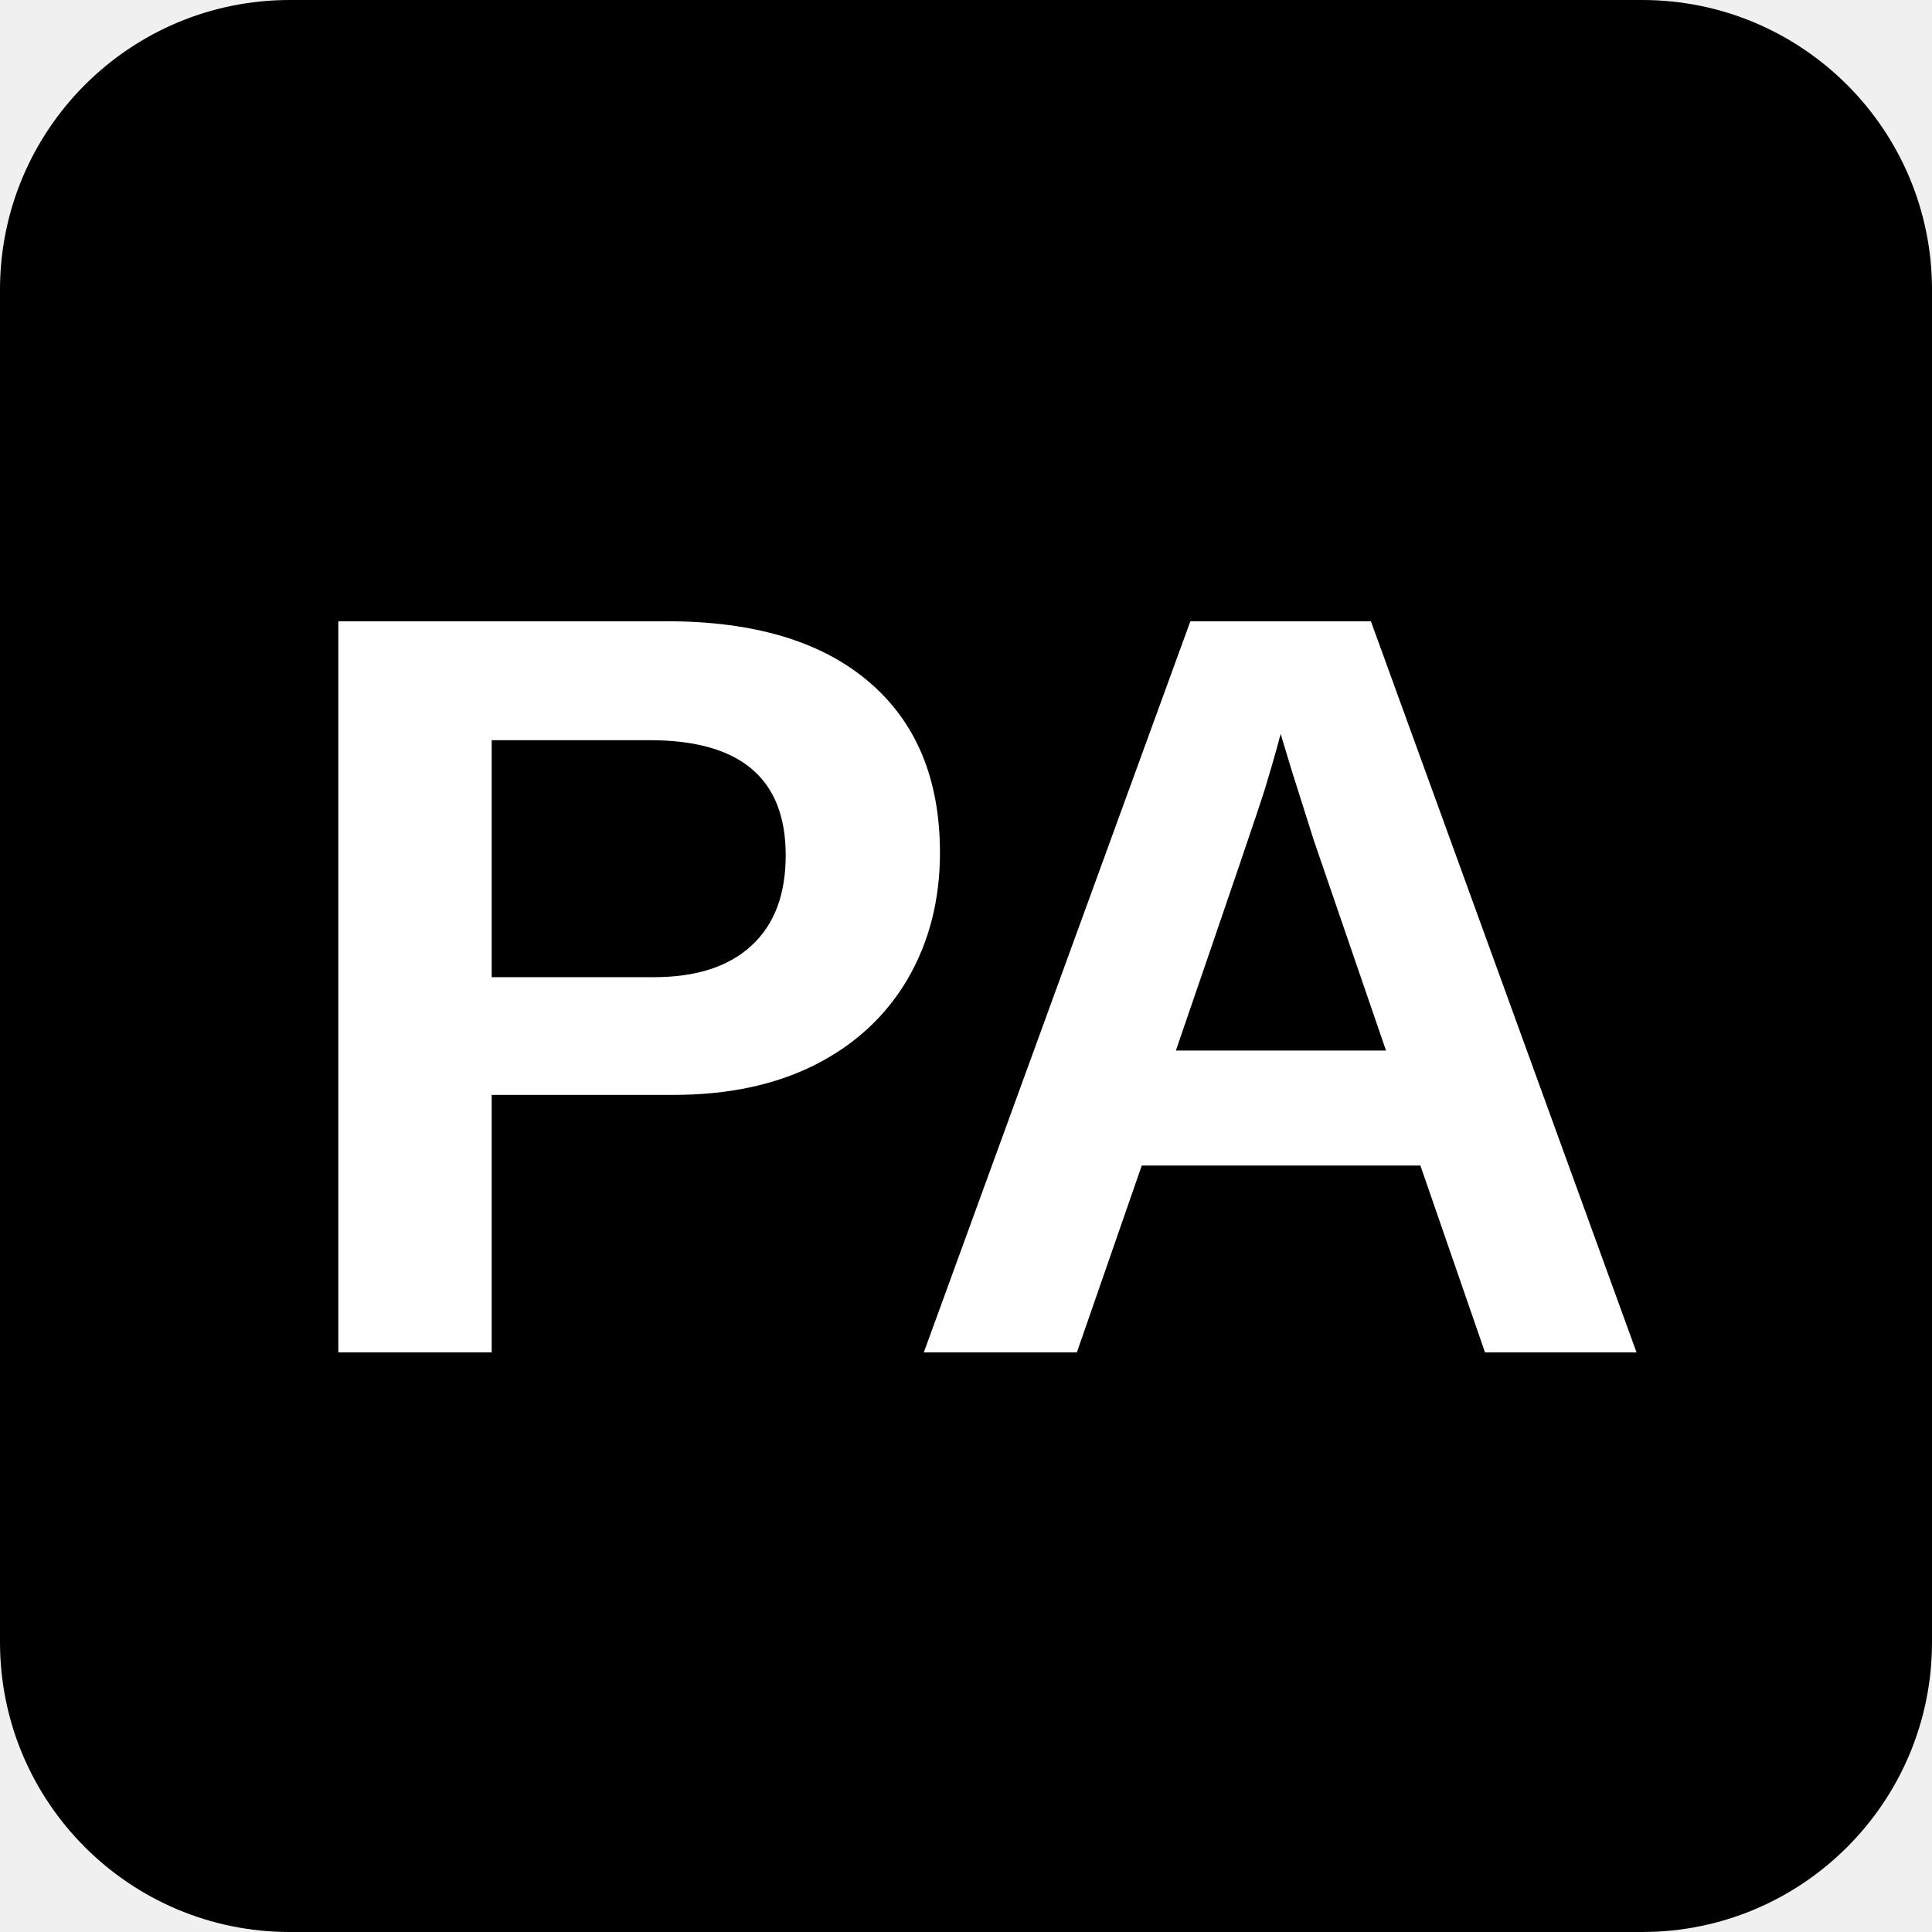
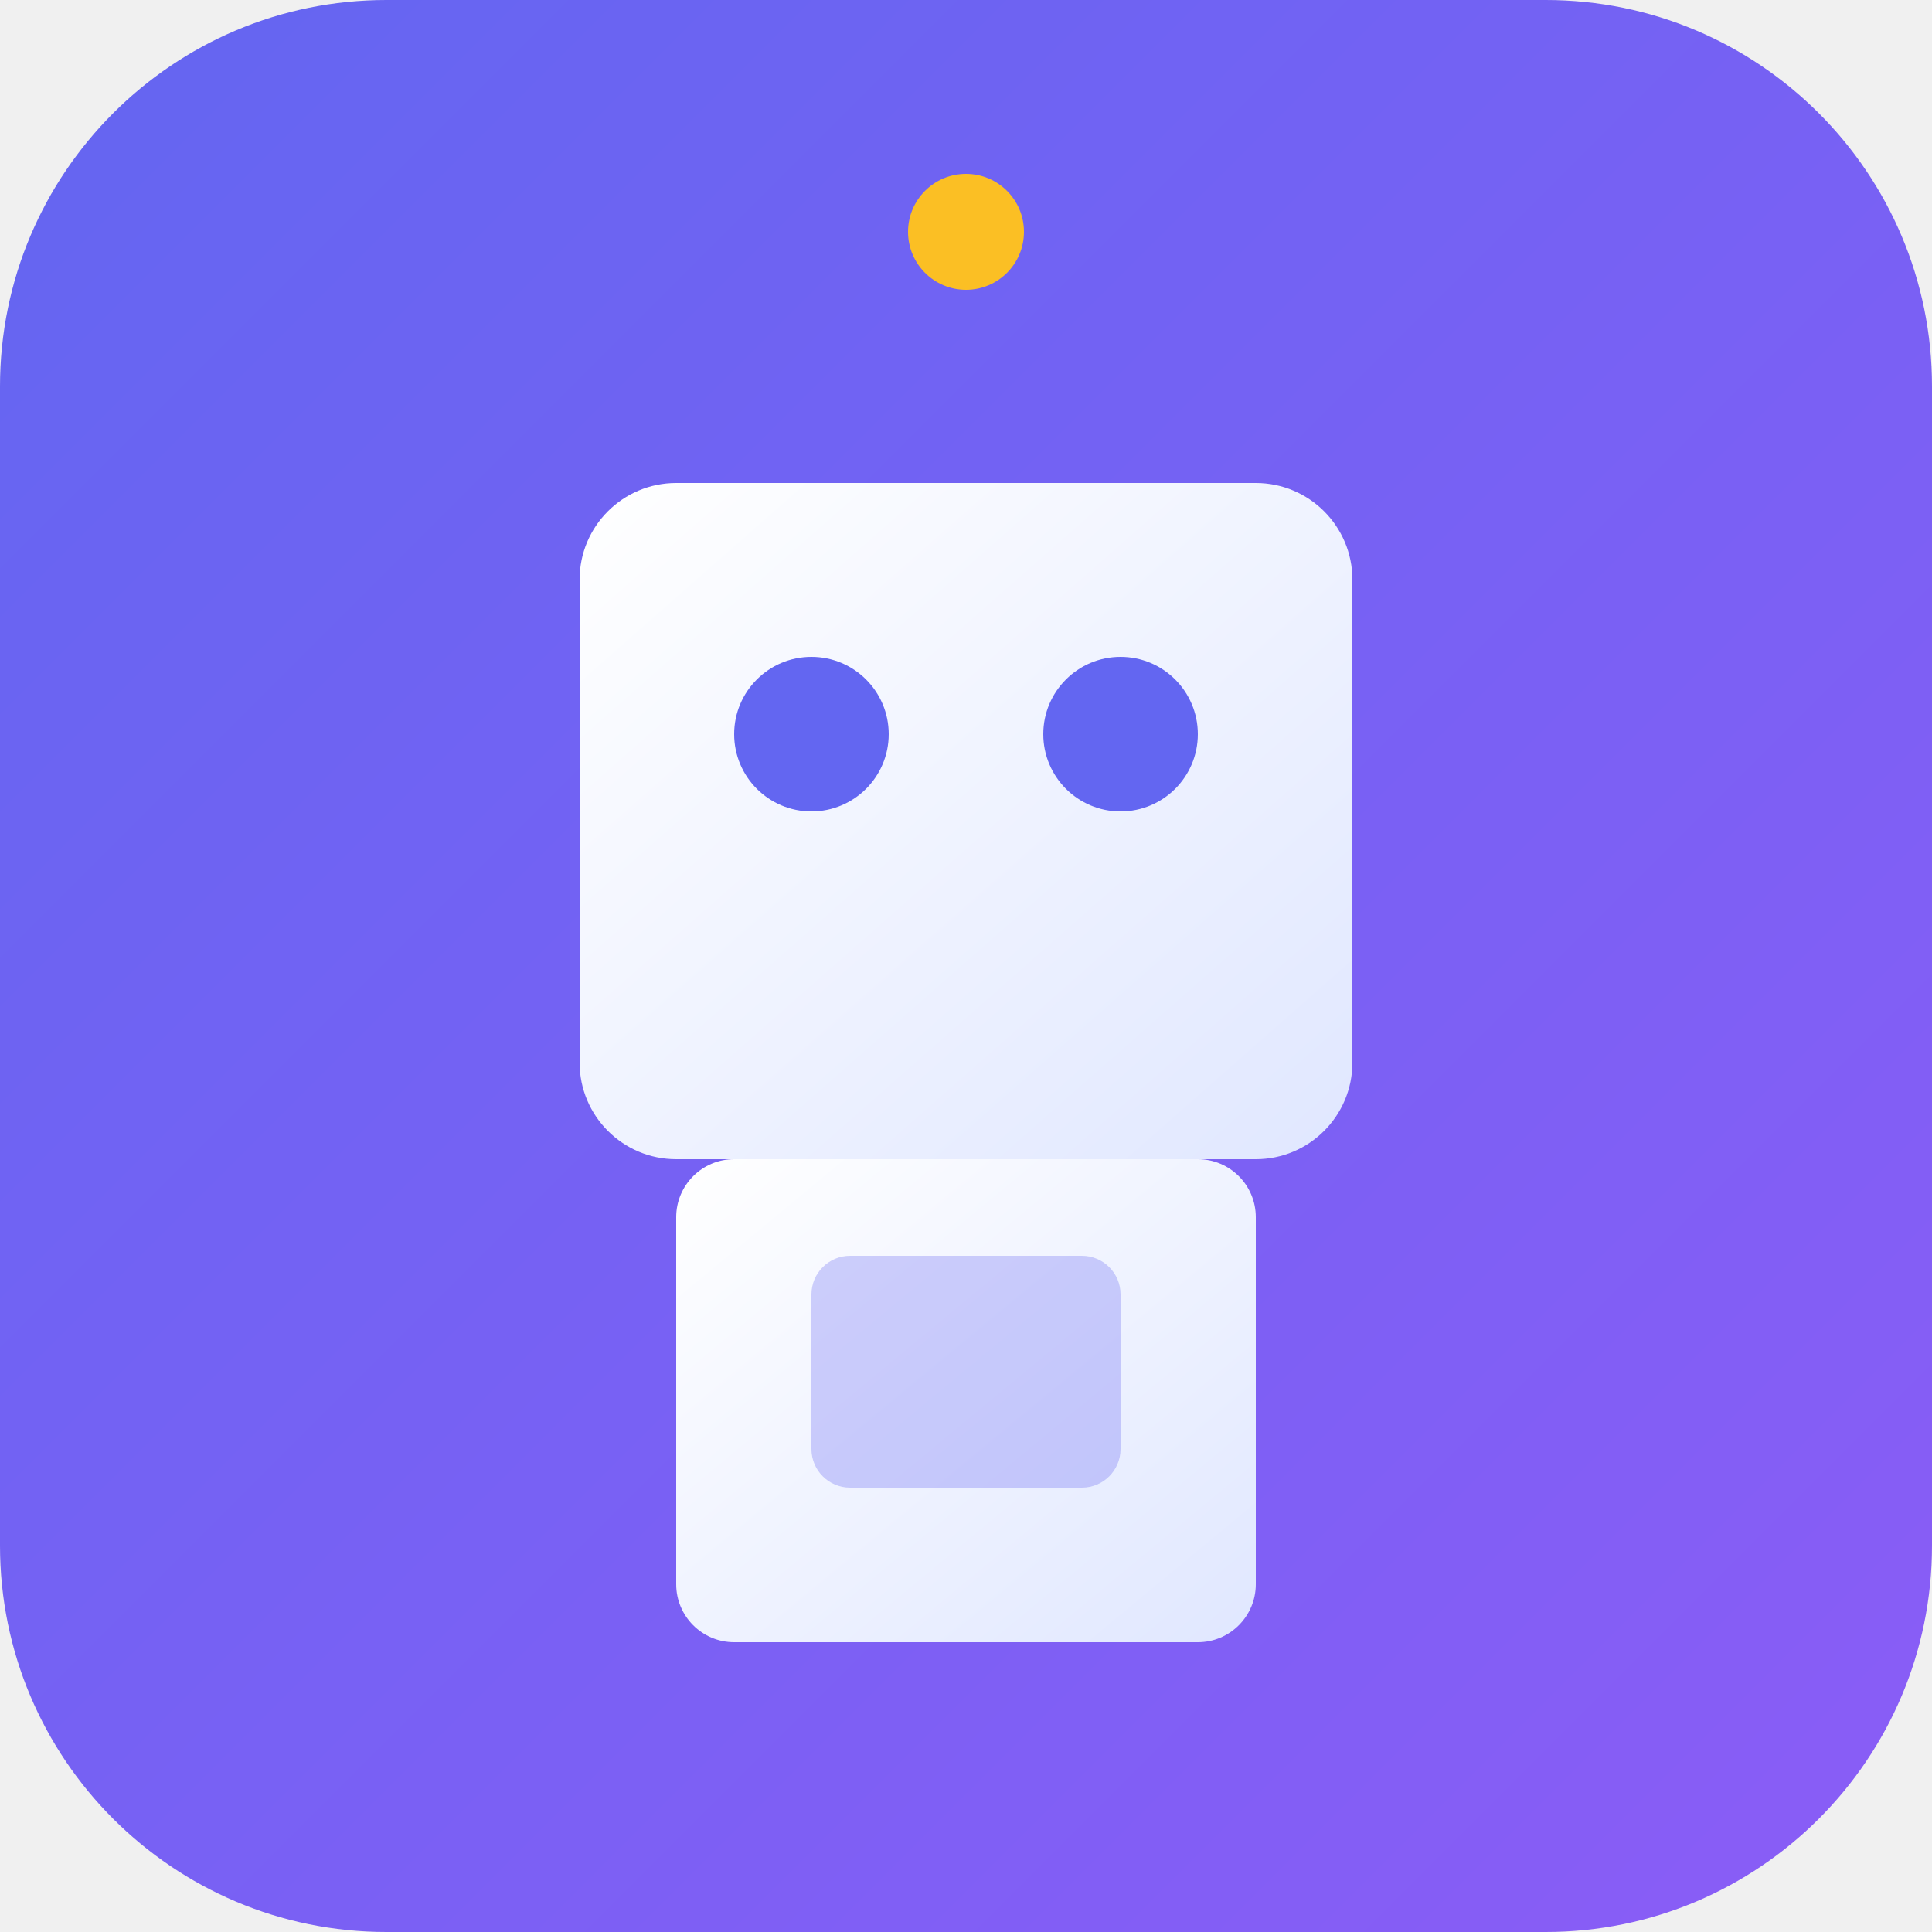
<svg xmlns="http://www.w3.org/2000/svg" viewBox="0 0 100 100">
-   <rect width="100" height="100" rx="15" fill="#000000" />
-   <text x="50" y="70" font-family="Arial, sans-serif" font-size="55" font-weight="bold" fill="white" text-anchor="middle">PA</text>
+   <defs>
+     <linearGradient id="bgGradient" x1="0%" y1="0%" x2="100%" y2="100%">
+       <stop offset="0%" style="stop-color:#6366f1;stop-opacity:1" />
+       <stop offset="100%" style="stop-color:#8b5cf6;stop-opacity:1" />
+     </linearGradient>
+     <linearGradient id="robotGradient" x1="0%" y1="0%" x2="100%" y2="100%">
+       <stop offset="0%" style="stop-color:#ffffff;stop-opacity:1" />
+       <stop offset="100%" style="stop-color:#e0e7ff;stop-opacity:1" />
+     </linearGradient>
+   </defs>
+   <rect width="100" height="100" rx="20" fill="url(#bgGradient)" />
+   <rect x="30" y="25" width="40" height="35" rx="5" fill="url(#robotGradient)" />
+   <circle cx="42" cy="38" r="4" fill="#6366f1" />
+   <circle cx="58" cy="38" r="4" fill="#6366f1" />
+   <line x1="50" y1="25" x2="50" y2="15" stroke="url(#robotGradient)" stroke-width="3" stroke-linecap="round" />
+   <circle cx="50" cy="12" r="3" fill="#fbbf24" />
+   <rect x="35" y="60" width="30" height="25" rx="3" fill="url(#robotGradient)" />
+   <rect x="42" y="65" width="16" height="12" rx="2" fill="#6366f1" opacity="0.3" />
</svg>
